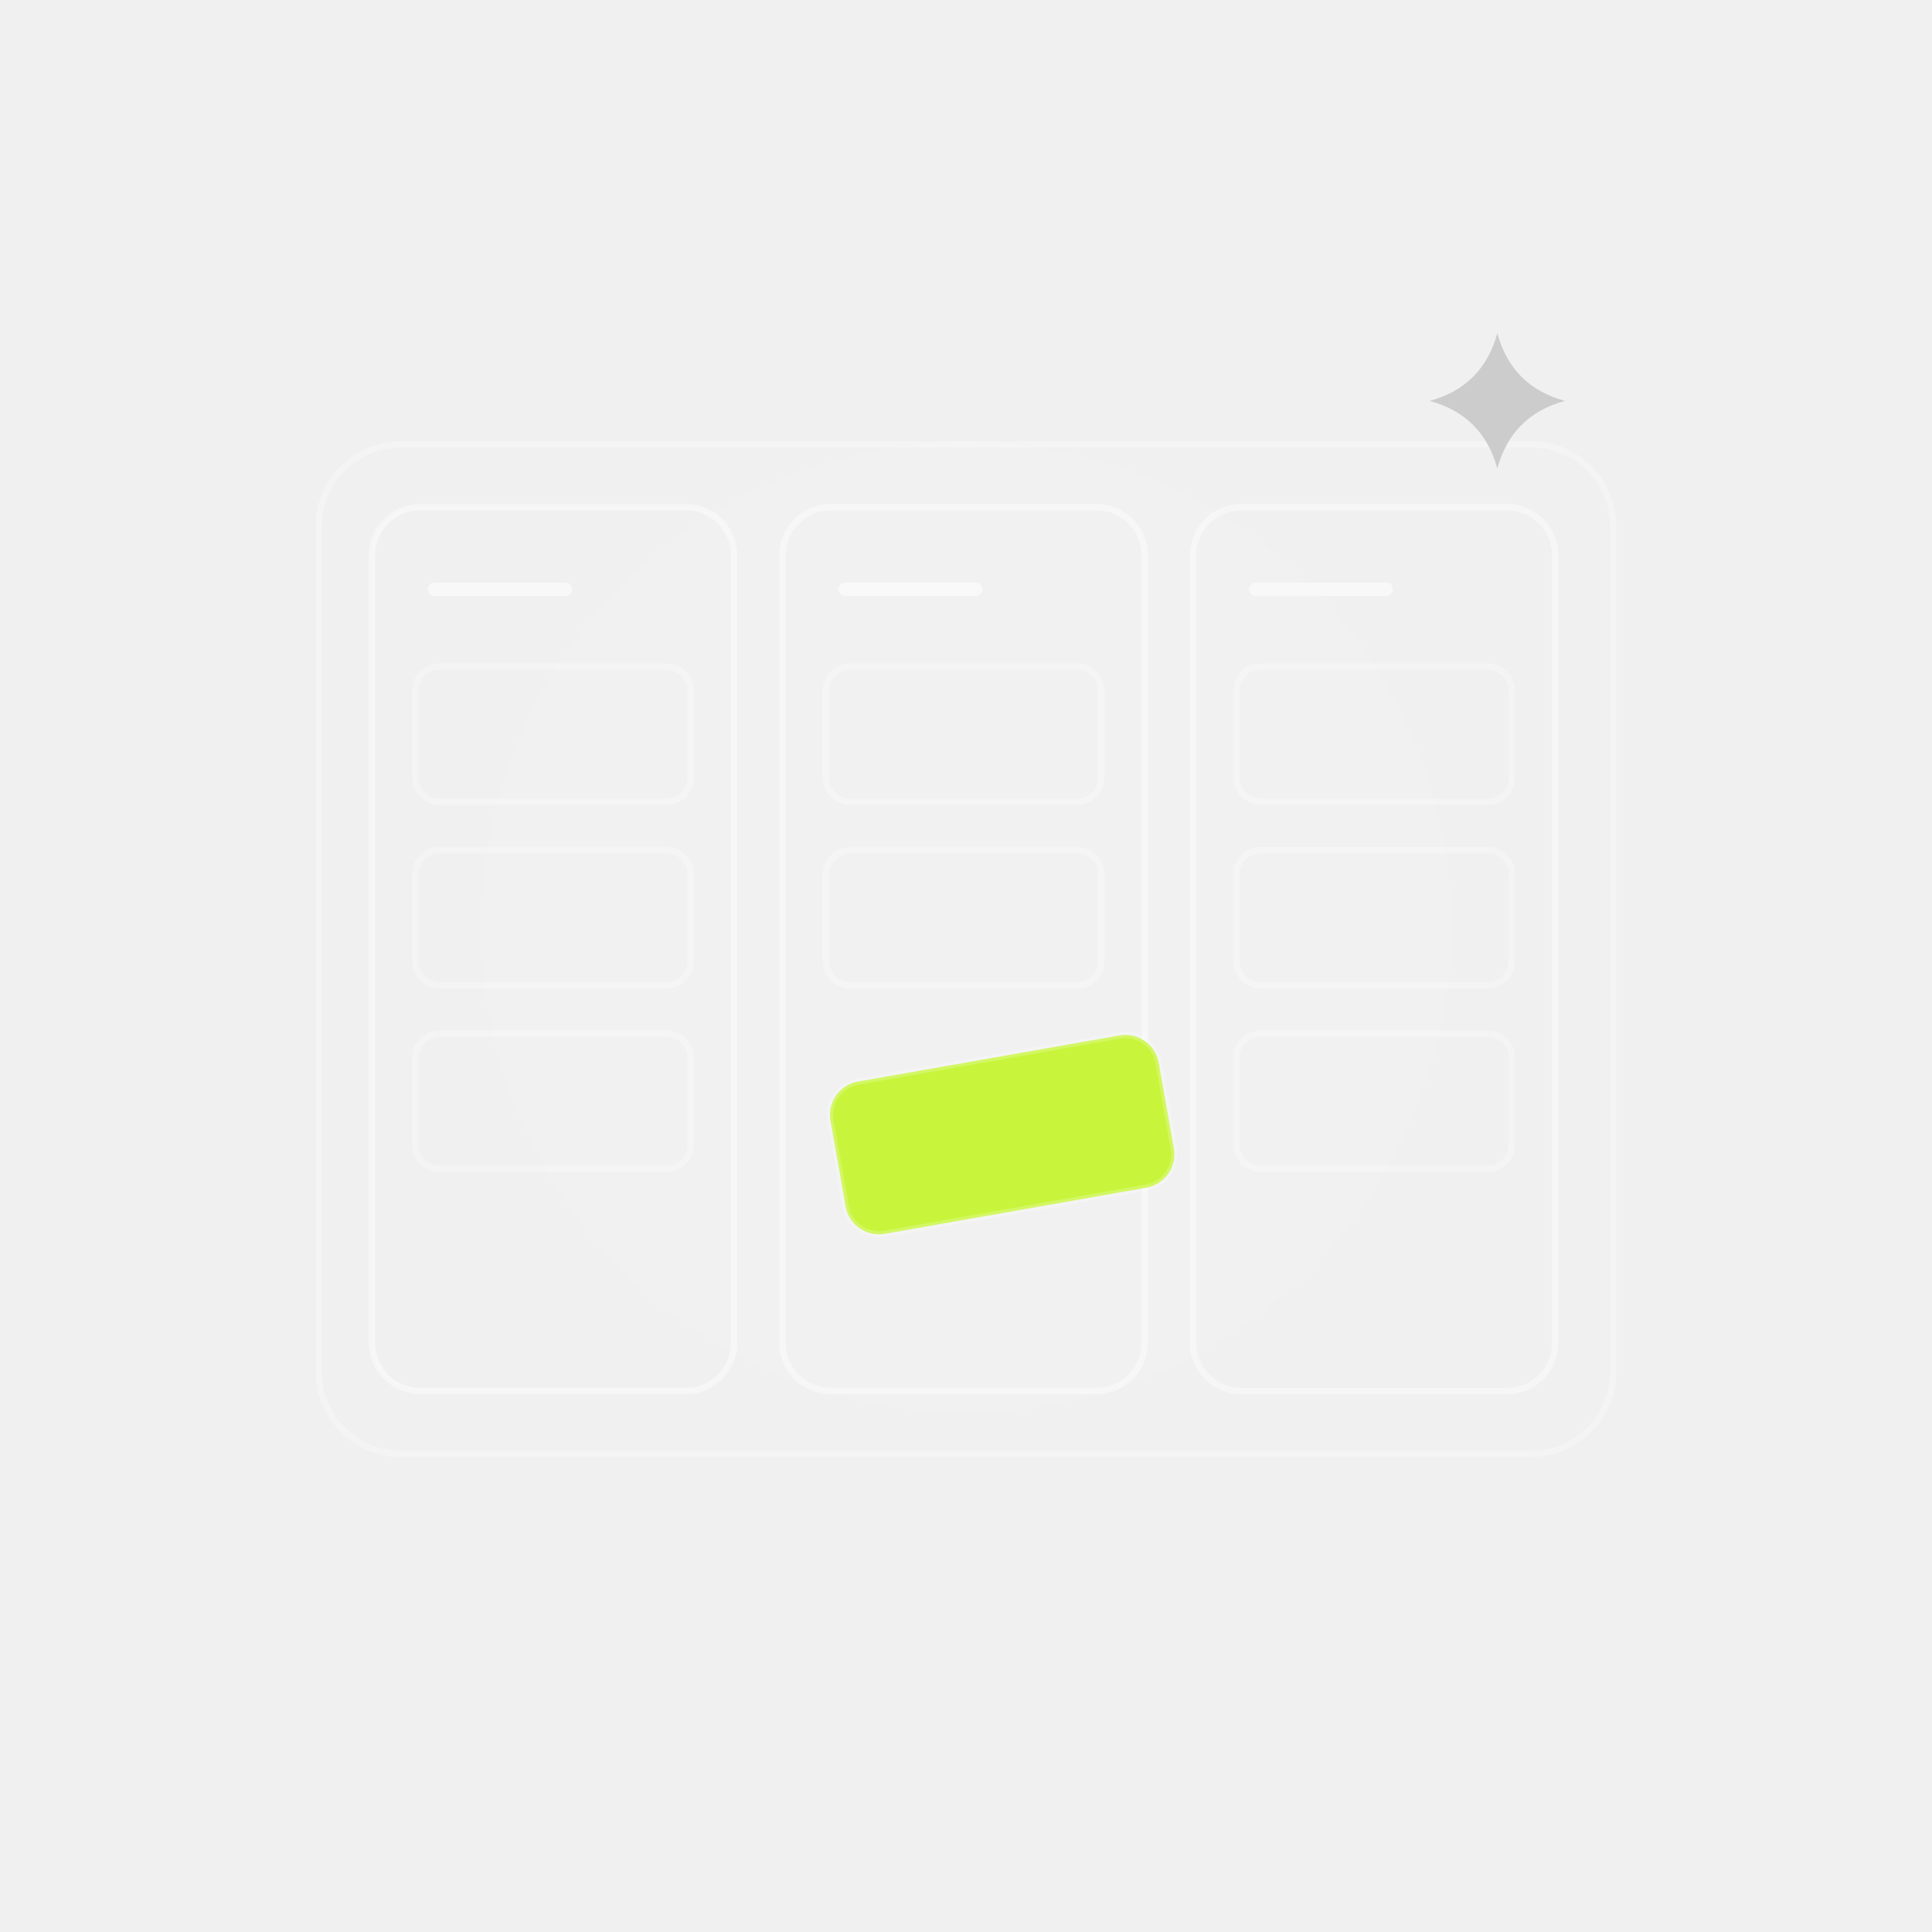
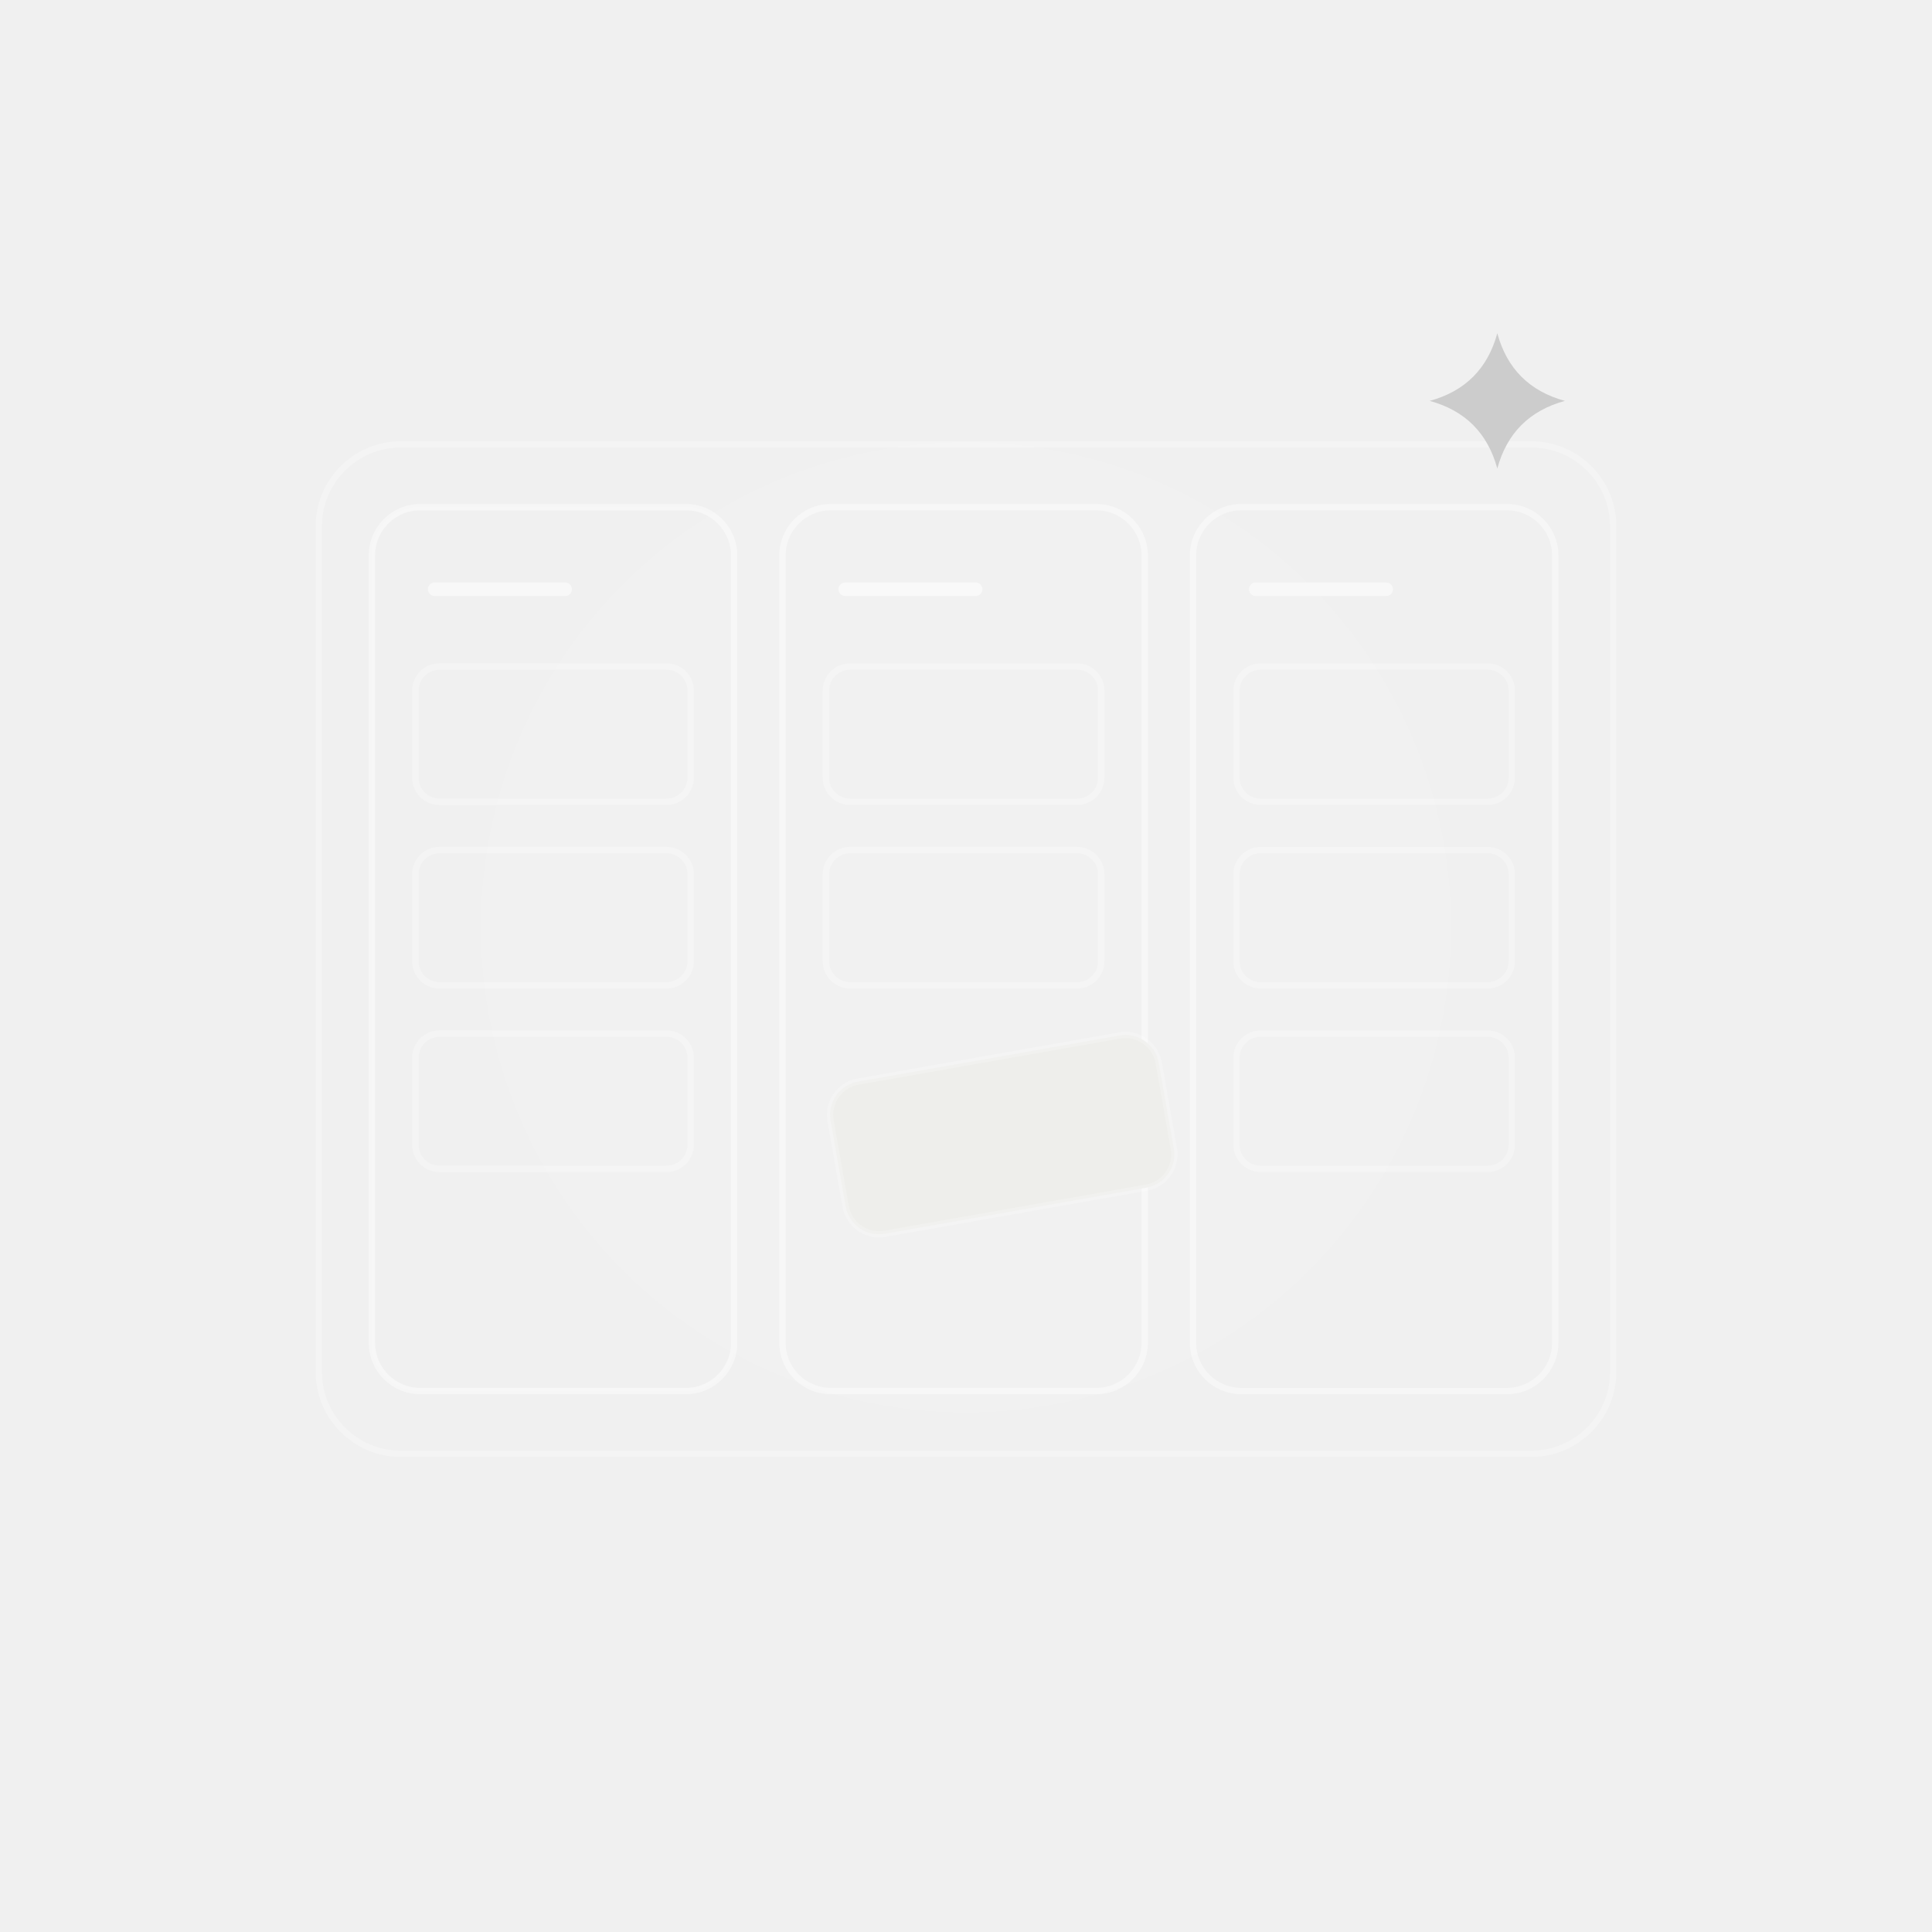
<svg xmlns="http://www.w3.org/2000/svg" viewBox="0 0 400 400" stroke-linejoin="round" stroke-linecap="round">
  <defs>
    <linearGradient id="face" x2="0.78" y2="1">
      <stop stop-color="#303032" />
      <stop offset=".52" stop-color="#151516" />
      <stop offset="1" stop-color="#0A0A0B" />
    </linearGradient>
    <linearGradient id="edge" x2=".52" y2="1">
      <stop stop-color="#202022" />
      <stop offset="1" stop-color="#0A0A0B" />
    </linearGradient>
    <radialGradient id="glow">
      <stop stop-color="#fff" stop-opacity=".075" />
      <stop offset="1" stop-color="#fff" stop-opacity="0" />
    </radialGradient>
    <radialGradient id="shadow">
      <stop stop-color="#000" stop-opacity=".87" />
      <stop offset="1" stop-color="#000" stop-opacity="0" />
    </radialGradient>
    <mask id="oc1" maskUnits="userSpaceOnUse" x="-100" y="-100" width="600" height="600">
      <rect x="-100" y="-100" width="600" height="600" fill="#fff" />
      <rect x="77" y="105" width="75" height="183" rx="10" fill="#000" stroke="#000" stroke-width="1.3" />
    </mask>
    <mask id="oc2" maskUnits="userSpaceOnUse" x="-100" y="-100" width="600" height="600">
      <rect x="-100" y="-100" width="600" height="600" fill="#fff" />
      <rect x="162" y="105" width="75" height="183" rx="10" fill="#000" stroke="#000" stroke-width="1.3" />
    </mask>
    <mask id="oc3" maskUnits="userSpaceOnUse" x="-100" y="-100" width="600" height="600">
      <rect x="-100" y="-100" width="600" height="600" fill="#fff" />
      <rect x="247" y="105" width="75" height="183" rx="10" fill="#000" stroke="#000" stroke-width="1.3" />
    </mask>
  </defs>
  <style>
@keyframes f{0%,100%{transform:translateY(0)}50%{transform:translateY(-7px)}}
@keyframes sh{0%,100%{transform:scale(1);opacity:1}50%{transform:scale(.9);opacity:.75}}
@keyframes pulse{0%,100%{transform:scale(1)}50%{transform:scale(1.14)}}
@keyframes blink{50%{opacity:0}}
@keyframes spin{to{transform:rotate(360deg)}}
@keyframes dash{to{stroke-dashoffset:-28}}
@keyframes draw{0%{stroke-dashoffset:1}30%,80%{stroke-dashoffset:0}100%{stroke-dashoffset:-1}}
.f{animation:f 6s ease-in-out infinite}
.f2{animation:f 6s ease-in-out -3s infinite}
.sh{transform-box:fill-box;transform-origin:center;animation:sh 6s ease-in-out infinite}
.pulse{transform-box:fill-box;transform-origin:center;animation:pulse 2.6s ease-in-out infinite}
.move{animation:move 6s cubic-bezier(.5,0,.2,1) infinite}@keyframes move{0%,12%{transform:translate(-86px,-40px)}35%,62%{transform:translate(0,0)}85%,100%{transform:translate(86px,-40px);opacity:1}}.tw{transform-box:fill-box;transform-origin:center;animation:tw 2.8s ease-in-out infinite}@keyframes tw{0%,100%{transform:scale(1) rotate(0)}50%{transform:scale(.65) rotate(45deg);opacity:.5}}@media (prefers-reduced-motion:reduce){*{animation:none!important}.rm-hide{display:none}}</style>
  <circle cx="200" cy="192" r="179" fill="url(#glow)" />
  <g mask="url(#oc3)">
    <g mask="url(#oc2)">
      <g mask="url(#oc1)">
        <rect x="66" y="92" width="268" height="209" rx="17" fill="none" stroke="#ffffff" stroke-opacity="0.26" stroke-width="1.3" />
      </g>
      <rect x="77" y="105" width="75" height="183" rx="10" fill="#ffffff" fill-opacity="0.03" stroke="#ffffff" stroke-opacity="0.43" stroke-width="1.3" />
      <path d="M90 122h27" fill="none" stroke="#ffffff" stroke-opacity="0.53" stroke-width="2.8" />
      <rect x="86" y="138" width="57" height="28" rx="5" fill="none" stroke="#ffffff" stroke-opacity="0.28" stroke-width="1.3" />
      <rect x="86" y="176" width="57" height="28" rx="5" fill="none" stroke="#ffffff" stroke-opacity="0.28" stroke-width="1.3" />
      <rect x="86" y="214" width="57" height="28" rx="5" fill="none" stroke="#ffffff" stroke-opacity="0.28" stroke-width="1.3" />
    </g>
    <rect x="162" y="105" width="75" height="183" rx="10" fill="#ffffff" fill-opacity="0.03" stroke="#ffffff" stroke-opacity="0.43" stroke-width="1.3" />
    <path d="M175 122h27" fill="none" stroke="#ffffff" stroke-opacity="0.53" stroke-width="2.8" />
    <rect x="171" y="138" width="57" height="28" rx="5" fill="none" stroke="#ffffff" stroke-opacity="0.28" stroke-width="1.3" />
    <rect x="171" y="176" width="57" height="28" rx="5" fill="none" stroke="#ffffff" stroke-opacity="0.28" stroke-width="1.3" />
  </g>
  <rect x="247" y="105" width="75" height="183" rx="10" fill="#ffffff" fill-opacity="0.03" stroke="#ffffff" stroke-opacity="0.43" stroke-width="1.3" />
  <path d="M260 122h27" fill="none" stroke="#ffffff" stroke-opacity="0.53" stroke-width="2.8" />
  <rect x="256" y="138" width="57" height="28" rx="5" fill="none" stroke="#ffffff" stroke-opacity="0.28" stroke-width="1.3" />
  <rect x="256" y="176" width="57" height="28" rx="5" fill="none" stroke="#ffffff" stroke-opacity="0.28" stroke-width="1.3" />
  <rect x="256" y="214" width="57" height="28" rx="5" fill="none" stroke="#ffffff" stroke-opacity="0.28" stroke-width="1.3" />
  <g class="move">
    <g transform="rotate(-10 207 235)">
-       <rect x="173" y="219" width="69" height="32" rx="7" fill="#C8F53C" stroke="#ffffff" stroke-opacity="0.2" stroke-width="1.3" />
+       <rect x="173" y="219" width="69" height="32" rx="7" fill="#EEEEEB" stroke="#ffffff" stroke-opacity="0.2" stroke-width="1.3" />
    </g>
  </g>
  <path class="tw" d="M296 83 Q307 80 310 69 Q313 80 324 83 Q313 86 310 97 Q307 86 296 83Z" fill="#ccc" stroke="none" stroke-opacity="0.46" stroke-width="1.4" />
</svg>
